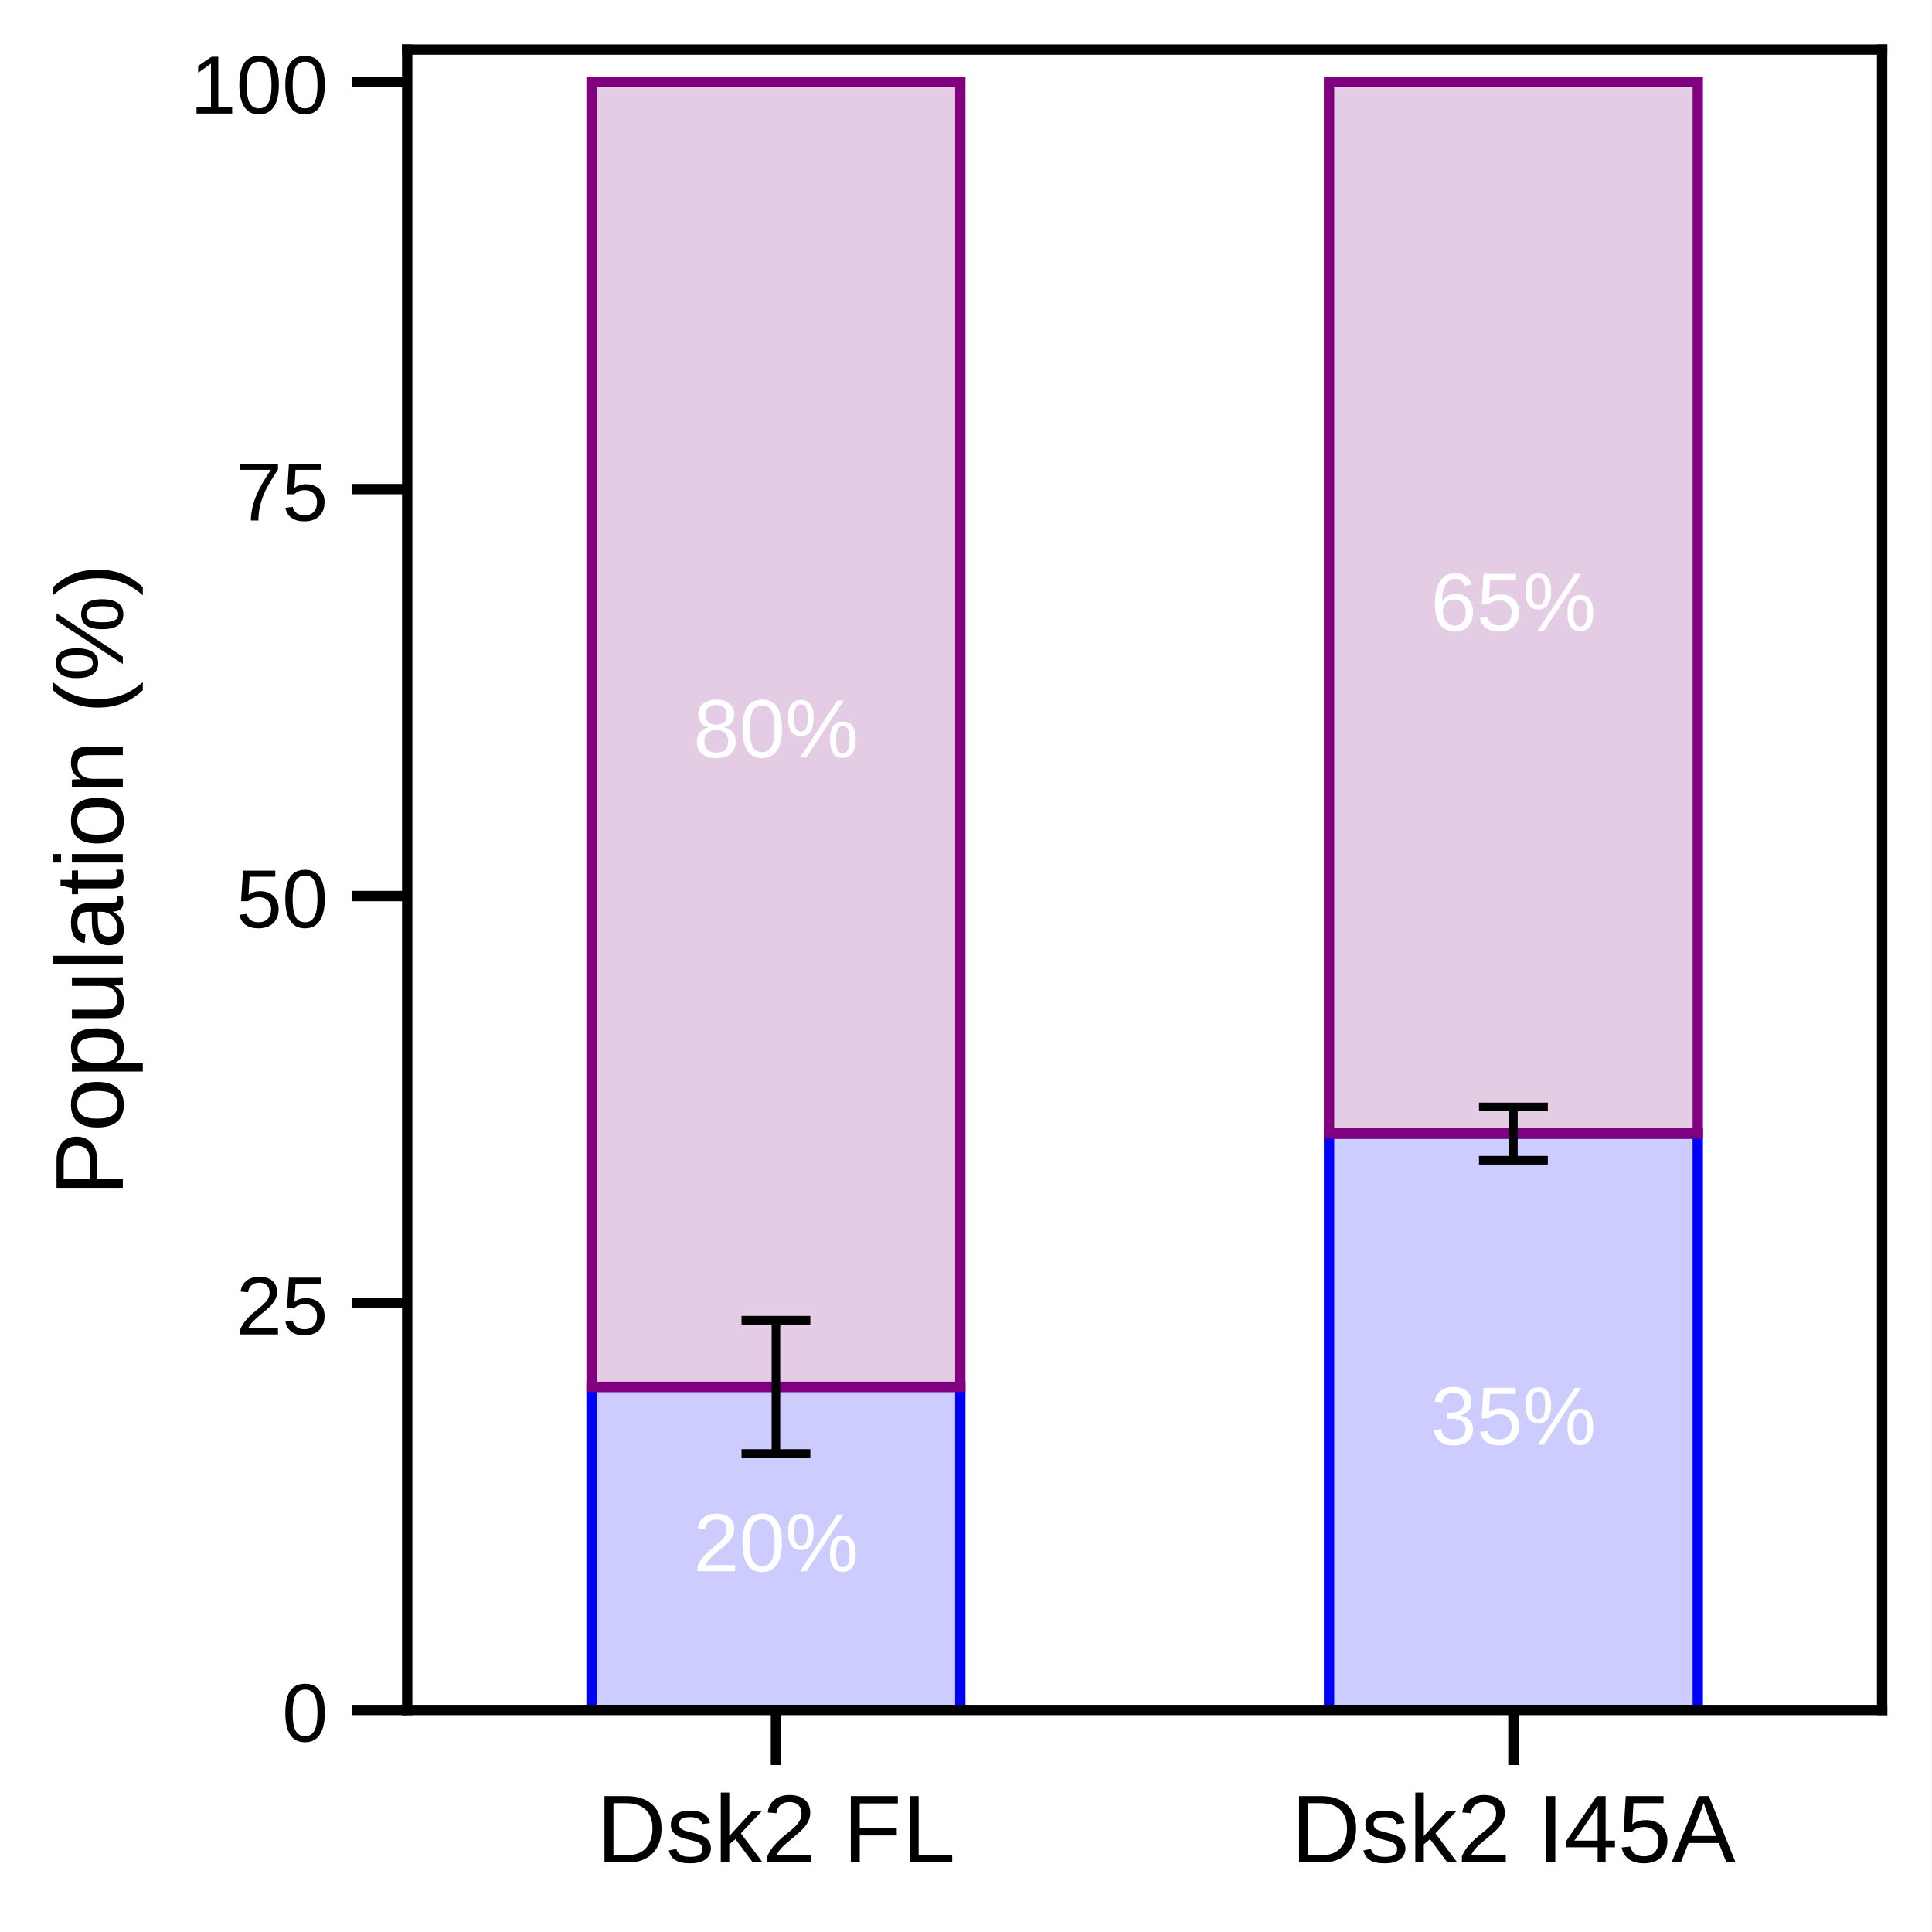
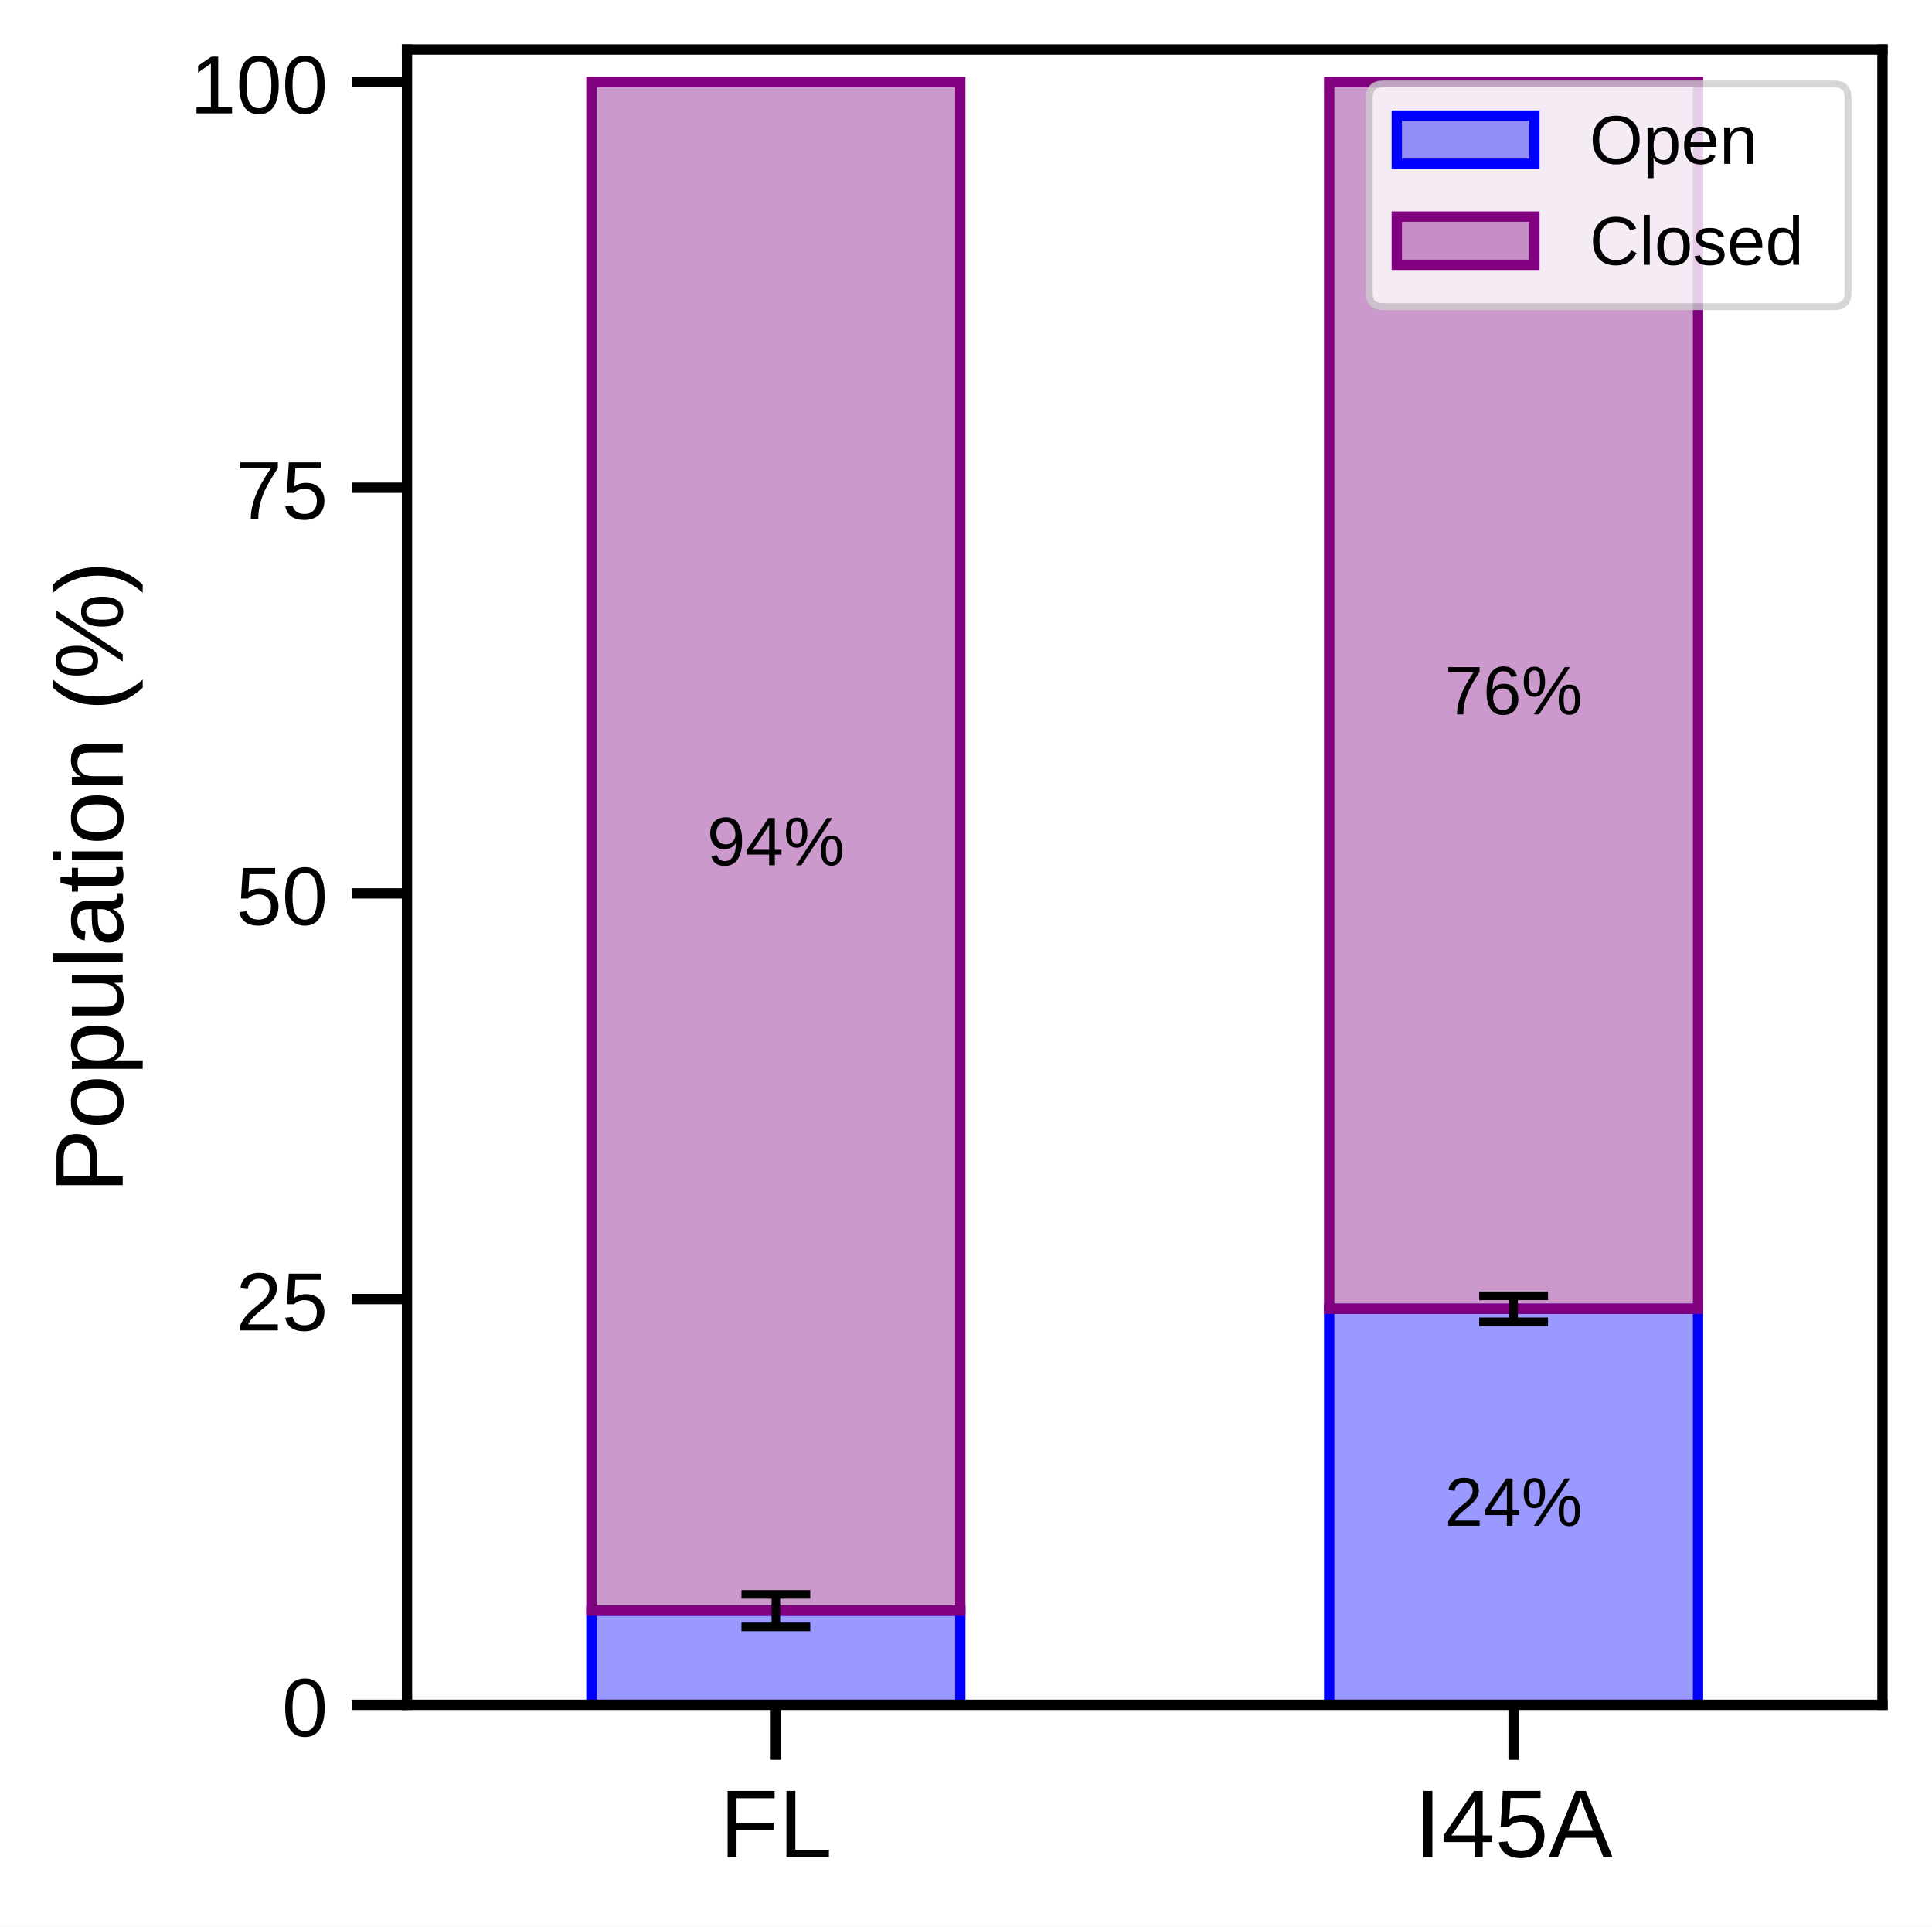
- <svg xmlns="http://www.w3.org/2000/svg" xmlns:xlink="http://www.w3.org/1999/xlink" width="280.624pt" height="280.669pt" viewBox="0 0 280.624 280.669" version="1.1">
+ <svg xmlns="http://www.w3.org/2000/svg" xmlns:xlink="http://www.w3.org/1999/xlink" width="280.804pt" height="279.978pt" viewBox="0 0 280.804 279.978" version="1.1">
  <defs>
    <style type="text/css">*{stroke-linejoin: round; stroke-linecap: butt}</style>
  </defs>
  <g id="figure_1">
    <g id="patch_1">
-       <path d="M 0 280.669  L 280.624 280.669  L 280.624 0  L 0 0  z " style="fill: #ffffff" />
+       <path d="M 0 279.978  L 280.804 279.978  L 280.804 0  L 0 0  z " style="fill: #ffffff" />
    </g>
    <g id="axes_1">
      <g id="patch_2">
-         <path d="M 59.154 248.42  L 273.424 248.42  L 273.424 7.2  L 59.154 7.2  z " style="fill: #ffffff" />
+         <path d="M 59.154 247.728  L 273.604 247.728  L 273.604 7.2  L 59.154 7.2  z " style="fill: #ffffff" />
      </g>
      <g id="patch_3">
-         <path d="M 85.938 248.42  L 139.506 248.42  L 139.506 201.477  L 85.938 201.477  z " clip-path="url(#p128a558c87)" style="fill: #0000ff; fill-opacity: 0.2; stroke: #0000ff; stroke-width: 1.5; stroke-linejoin: miter" />
+         <path d="M 85.961 247.728  L 139.573 247.728  L 139.573 234.051  L 85.961 234.051  z " clip-path="url(#p2c4fc2a2dd)" style="fill: #0000ff; fill-opacity: 0.4; stroke: #0000ff; stroke-width: 1.5; stroke-linejoin: miter" />
      </g>
      <g id="patch_4">
-         <path d="M 193.073 248.42  L 246.641 248.42  L 246.641 164.681  L 193.073 164.681  z " clip-path="url(#p128a558c87)" style="fill: #0000ff; fill-opacity: 0.2; stroke: #0000ff; stroke-width: 1.5; stroke-linejoin: miter" />
+         <path d="M 193.186 247.728  L 246.798 247.728  L 246.798 190.19  L 193.186 190.19  z " clip-path="url(#p2c4fc2a2dd)" style="fill: #0000ff; fill-opacity: 0.4; stroke: #0000ff; stroke-width: 1.5; stroke-linejoin: miter" />
      </g>
      <g id="patch_5">
-         <path d="M 85.938 201.477  L 139.506 201.477  L 139.506 11.93  L 85.938 11.93  z " clip-path="url(#p128a558c87)" style="fill: #800080; fill-opacity: 0.2; stroke: #800080; stroke-width: 1.5; stroke-linejoin: miter" />
+         <path d="M 85.961 234.051  L 139.573 234.051  L 139.573 11.916  L 85.961 11.916  z " clip-path="url(#p2c4fc2a2dd)" style="fill: #800080; fill-opacity: 0.4; stroke: #800080; stroke-width: 1.5; stroke-linejoin: miter" />
      </g>
      <g id="patch_6">
-         <path d="M 193.073 164.681  L 246.641 164.681  L 246.641 11.93  L 193.073 11.93  z " clip-path="url(#p128a558c87)" style="fill: #800080; fill-opacity: 0.2; stroke: #800080; stroke-width: 1.5; stroke-linejoin: miter" />
+         <path d="M 193.186 190.19  L 246.798 190.19  L 246.798 11.916  L 193.186 11.916  z " clip-path="url(#p2c4fc2a2dd)" style="fill: #800080; fill-opacity: 0.4; stroke: #800080; stroke-width: 1.5; stroke-linejoin: miter" />
      </g>
      <g id="matplotlib.axis_1">
        <g id="xtick_1">
          <g id="line2d_1">
            <defs>
-               <path id="m4eb0ad16e8" d="M 0 0  L 0 8  " style="stroke: #000000; stroke-width: 1.5" />
+               <path id="m29a558556c" d="M 0 0  L 0 8  " style="stroke: #000000; stroke-width: 1.5" />
            </defs>
            <g>
-               <use xlink:href="#m4eb0ad16e8" x="112.722" y="248.42" style="stroke: #000000; stroke-width: 1.5" />
+               <use xlink:href="#m29a558556c" x="112.767" y="247.728" style="stroke: #000000; stroke-width: 1.5" />
            </g>
          </g>
          <g id="text_1">
-             <text style="font: 14px 'Arial', sans-serif; text-anchor: middle" x="112.722" y="270.558" transform="rotate(-0 112.7219 270.5578)">Dsk2 FL</text>
+             <text style="font-size: 14px; font-family: 'Arial', sans-serif; text-anchor: middle" x="112.767" y="269.866" transform="rotate(-0 112.7669 269.866)">FL</text>
          </g>
        </g>
        <g id="xtick_2">
          <g id="line2d_2">
            <g>
-               <use xlink:href="#m4eb0ad16e8" x="219.857" y="248.42" style="stroke: #000000; stroke-width: 1.5" />
+               <use xlink:href="#m29a558556c" x="219.992" y="247.728" style="stroke: #000000; stroke-width: 1.5" />
            </g>
          </g>
          <g id="text_2">
-             <text style="font: 14px 'Arial', sans-serif; text-anchor: middle" x="219.857" y="270.558" transform="rotate(-0 219.8569 270.5578)">Dsk2 I45A</text>
+             <text style="font-size: 14px; font-family: 'Arial', sans-serif; text-anchor: middle" x="219.992" y="269.866" transform="rotate(-0 219.9919 269.866)">I45A</text>
          </g>
        </g>
      </g>
      <g id="matplotlib.axis_2">
        <g id="ytick_1">
          <g id="line2d_3">
            <defs>
-               <path id="m31b2a555d2" d="M 0 0  L -8 0  " style="stroke: #000000; stroke-width: 1.5" />
+               <path id="m329f1801e9" d="M 0 0  L -8 0  " style="stroke: #000000; stroke-width: 1.5" />
            </defs>
            <g>
-               <use xlink:href="#m31b2a555d2" x="59.154" y="248.42" style="stroke: #000000; stroke-width: 1.5" />
+               <use xlink:href="#m329f1801e9" x="59.154" y="247.728" style="stroke: #000000; stroke-width: 1.5" />
            </g>
          </g>
          <g id="text_3">
-             <text style="font: 12px 'Arial', sans-serif; text-anchor: end" x="47.654" y="252.979" transform="rotate(-0 47.65438 252.9791)">0</text>
+             <text style="font-size: 12px; font-family: 'Arial', sans-serif; text-anchor: end" x="47.654" y="252.287" transform="rotate(-0 47.65438 252.2873)">0</text>
          </g>
        </g>
        <g id="ytick_2">
          <g id="line2d_4">
            <g>
-               <use xlink:href="#m31b2a555d2" x="59.154" y="189.297" style="stroke: #000000; stroke-width: 1.5" />
+               <use xlink:href="#m329f1801e9" x="59.154" y="188.775" style="stroke: #000000; stroke-width: 1.5" />
            </g>
          </g>
          <g id="text_4">
-             <text style="font: 12px 'Arial', sans-serif; text-anchor: end" x="47.654" y="193.857" transform="rotate(-0 47.65438 193.8565)">25</text>
+             <text style="font-size: 12px; font-family: 'Arial', sans-serif; text-anchor: end" x="47.654" y="193.334" transform="rotate(-0 47.65438 193.3343)">25</text>
          </g>
        </g>
        <g id="ytick_3">
          <g id="line2d_5">
            <g>
-               <use xlink:href="#m31b2a555d2" x="59.154" y="130.175" style="stroke: #000000; stroke-width: 1.5" />
+               <use xlink:href="#m329f1801e9" x="59.154" y="129.822" style="stroke: #000000; stroke-width: 1.5" />
            </g>
          </g>
          <g id="text_5">
-             <text style="font: 12px 'Arial', sans-serif; text-anchor: end" x="47.654" y="134.734" transform="rotate(-0 47.65438 134.734)">50</text>
+             <text style="font-size: 12px; font-family: 'Arial', sans-serif; text-anchor: end" x="47.654" y="134.381" transform="rotate(-0 47.65438 134.3813)">50</text>
          </g>
        </g>
        <g id="ytick_4">
          <g id="line2d_6">
            <g>
-               <use xlink:href="#m31b2a555d2" x="59.154" y="71.052" style="stroke: #000000; stroke-width: 1.5" />
+               <use xlink:href="#m329f1801e9" x="59.154" y="70.869" style="stroke: #000000; stroke-width: 1.5" />
            </g>
          </g>
          <g id="text_6">
-             <text style="font: 12px 'Arial', sans-serif; text-anchor: end" x="47.654" y="75.611" transform="rotate(-0 47.65438 75.61141)">75</text>
+             <text style="font-size: 12px; font-family: 'Arial', sans-serif; text-anchor: end" x="47.654" y="75.428" transform="rotate(-0 47.65438 75.4283)">75</text>
          </g>
        </g>
        <g id="ytick_5">
          <g id="line2d_7">
            <g>
-               <use xlink:href="#m31b2a555d2" x="59.154" y="11.93" style="stroke: #000000; stroke-width: 1.5" />
+               <use xlink:href="#m329f1801e9" x="59.154" y="11.916" style="stroke: #000000; stroke-width: 1.5" />
            </g>
          </g>
          <g id="text_7">
-             <text style="font: 12px 'Arial', sans-serif; text-anchor: end" x="47.654" y="16.489" transform="rotate(-0 47.65438 16.48887)">100</text>
+             <text style="font-size: 12px; font-family: 'Arial', sans-serif; text-anchor: end" x="47.654" y="16.475" transform="rotate(-0 47.65438 16.4753)">100</text>
          </g>
        </g>
        <g id="text_8">
-           <text style="font: 14px 'Arial', sans-serif; text-anchor: middle" x="17.838" y="127.81" transform="rotate(-90 17.83781 127.81)">Population (%)</text>
+           <text style="font-size: 14px; font-family: 'Arial', sans-serif; text-anchor: middle" x="17.838" y="127.464" transform="rotate(-90 17.83781 127.4641)">Population (%)</text>
        </g>
      </g>
      <g id="patch_7">
-         <path d="M 59.154 248.42  L 59.154 7.2  " style="fill: none; stroke: #000000; stroke-width: 1.5; stroke-linejoin: miter; stroke-linecap: square" />
+         <path d="M 59.154 247.728  L 59.154 7.2  " style="fill: none; stroke: #000000; stroke-width: 1.5; stroke-linejoin: miter; stroke-linecap: square" />
      </g>
      <g id="patch_8">
-         <path d="M 273.424 248.42  L 273.424 7.2  " style="fill: none; stroke: #000000; stroke-width: 1.5; stroke-linejoin: miter; stroke-linecap: square" />
+         <path d="M 273.604 247.728  L 273.604 7.2  " style="fill: none; stroke: #000000; stroke-width: 1.5; stroke-linejoin: miter; stroke-linecap: square" />
      </g>
      <g id="patch_9">
-         <path d="M 59.154 248.42  L 273.424 248.42  " style="fill: none; stroke: #000000; stroke-width: 1.5; stroke-linejoin: miter; stroke-linecap: square" />
+         <path d="M 59.154 247.728  L 273.604 247.728  " style="fill: none; stroke: #000000; stroke-width: 1.5; stroke-linejoin: miter; stroke-linecap: square" />
      </g>
      <g id="patch_10">
-         <path d="M 59.154 7.2  L 273.424 7.2  " style="fill: none; stroke: #000000; stroke-width: 1.5; stroke-linejoin: miter; stroke-linecap: square" />
+         <path d="M 59.154 7.2  L 273.604 7.2  " style="fill: none; stroke: #000000; stroke-width: 1.5; stroke-linejoin: miter; stroke-linecap: square" />
      </g>
      <g id="text_9">
-         <text style="fill: #ffffff; font: 12px 'Arial', sans-serif; text-anchor: middle" x="112.722" y="228.26" transform="rotate(-0 112.7219 228.2595)">20%</text>
+         <text style="font-size: 10px; font-family: 'Arial', sans-serif; text-anchor: middle" x="112.767" y="125.743" transform="rotate(-0 112.7669 125.7431)">94%</text>
      </g>
      <g id="text_10">
-         <text style="fill: #ffffff; font: 12px 'Arial', sans-serif; text-anchor: middle" x="112.722" y="110.014" transform="rotate(-0 112.7219 110.0145)">80%</text>
+         <text style="font-size: 10px; font-family: 'Arial', sans-serif; text-anchor: middle" x="219.992" y="221.719" transform="rotate(-0 219.9919 221.7185)">24%</text>
      </g>
      <g id="text_11">
-         <text style="fill: #ffffff; font: 12px 'Arial', sans-serif; text-anchor: middle" x="219.857" y="209.862" transform="rotate(-0 219.8569 209.8615)">35%</text>
-       </g>
-       <g id="text_12">
-         <text style="fill: #ffffff; font: 12px 'Arial', sans-serif; text-anchor: middle" x="219.857" y="91.616" transform="rotate(-0 219.8569 91.61645)">65%</text>
+         <text style="font-size: 10px; font-family: 'Arial', sans-serif; text-anchor: middle" x="219.992" y="103.813" transform="rotate(-0 219.9919 103.8125)">76%</text>
      </g>
      <g id="LineCollection_1">
-         <path d="M 112.722 211.16  L 112.722 191.793  " clip-path="url(#p128a558c87)" style="fill: none; stroke: #000000; stroke-width: 1.25" />
-         <path d="M 219.857 168.554  L 219.857 160.807  " clip-path="url(#p128a558c87)" style="fill: none; stroke: #000000; stroke-width: 1.25" />
+         <path d="M 112.767 236.409  L 112.767 231.693  " clip-path="url(#p2c4fc2a2dd)" style="fill: none; stroke: #000000; stroke-width: 1.25" />
+         <path d="M 219.992 192.077  L 219.992 188.304  " clip-path="url(#p2c4fc2a2dd)" style="fill: none; stroke: #000000; stroke-width: 1.25" />
      </g>
      <g id="line2d_8">
        <defs>
-           <path id="m10d8b29bb5" d="M 5 0  L -5 -0  " style="stroke: #000000; stroke-width: 1.25" />
+           <path id="mf9ccbfc513" d="M 5 0  L -5 -0  " style="stroke: #000000; stroke-width: 1.25" />
        </defs>
-         <g clip-path="url(#p128a558c87)">
-           <use xlink:href="#m10d8b29bb5" x="112.722" y="211.16" style="stroke: #000000; stroke-width: 1.25" />
-           <use xlink:href="#m10d8b29bb5" x="219.857" y="168.554" style="stroke: #000000; stroke-width: 1.25" />
+         <g clip-path="url(#p2c4fc2a2dd)">
+           <use xlink:href="#mf9ccbfc513" x="112.767" y="236.409" style="stroke: #000000; stroke-width: 1.25" />
+           <use xlink:href="#mf9ccbfc513" x="219.992" y="192.077" style="stroke: #000000; stroke-width: 1.25" />
        </g>
      </g>
      <g id="line2d_9">
-         <g clip-path="url(#p128a558c87)">
-           <use xlink:href="#m10d8b29bb5" x="112.722" y="191.793" style="stroke: #000000; stroke-width: 1.25" />
-           <use xlink:href="#m10d8b29bb5" x="219.857" y="160.807" style="stroke: #000000; stroke-width: 1.25" />
+         <g clip-path="url(#p2c4fc2a2dd)">
+           <use xlink:href="#mf9ccbfc513" x="112.767" y="231.693" style="stroke: #000000; stroke-width: 1.25" />
+           <use xlink:href="#mf9ccbfc513" x="219.992" y="188.304" style="stroke: #000000; stroke-width: 1.25" />
+         </g>
+       </g>
+       <g id="legend_1">
+         <g id="patch_11">
+           <path d="M 201.014 44.556  L 266.604 44.556  Q 268.604 44.556 268.604 42.556  L 268.604 14.2  Q 268.604 12.2 266.604 12.2  L 201.014 12.2  Q 199.014 12.2 199.014 14.2  L 199.014 42.556  Q 199.014 44.556 201.014 44.556  z " style="fill: #ffffff; opacity: 0.8; stroke: #cccccc; stroke-linejoin: miter" />
+         </g>
+         <g id="patch_12">
+           <path d="M 203.014 23.798  L 223.014 23.798  L 223.014 16.798  L 203.014 16.798  z " style="fill: #0000ff; fill-opacity: 0.4; stroke: #0000ff; stroke-width: 1.5; stroke-linejoin: miter" />
+         </g>
+         <g id="text_12">
+           <text style="font-size: 10px; font-family: 'Arial', sans-serif; text-anchor: start" x="231.014" y="23.798" transform="rotate(-0 231.0137 23.79844)">Open</text>
+         </g>
+         <g id="patch_13">
+           <path d="M 203.014 38.477  L 223.014 38.477  L 223.014 31.477  L 203.014 31.477  z " style="fill: #800080; fill-opacity: 0.4; stroke: #800080; stroke-width: 1.5; stroke-linejoin: miter" />
+         </g>
+         <g id="text_13">
+           <text style="font-size: 10px; font-family: 'Arial', sans-serif; text-anchor: start" x="231.014" y="38.477" transform="rotate(-0 231.0137 38.47656)">Closed</text>
        </g>
      </g>
    </g>
  </g>
  <defs>
-     <clipPath id="p128a558c87">
-       <rect x="59.154" y="7.2" width="214.27" height="241.22" />
+     <clipPath id="p2c4fc2a2dd">
+       <rect x="59.154" y="7.2" width="214.45" height="240.528" />
    </clipPath>
  </defs>
</svg>
